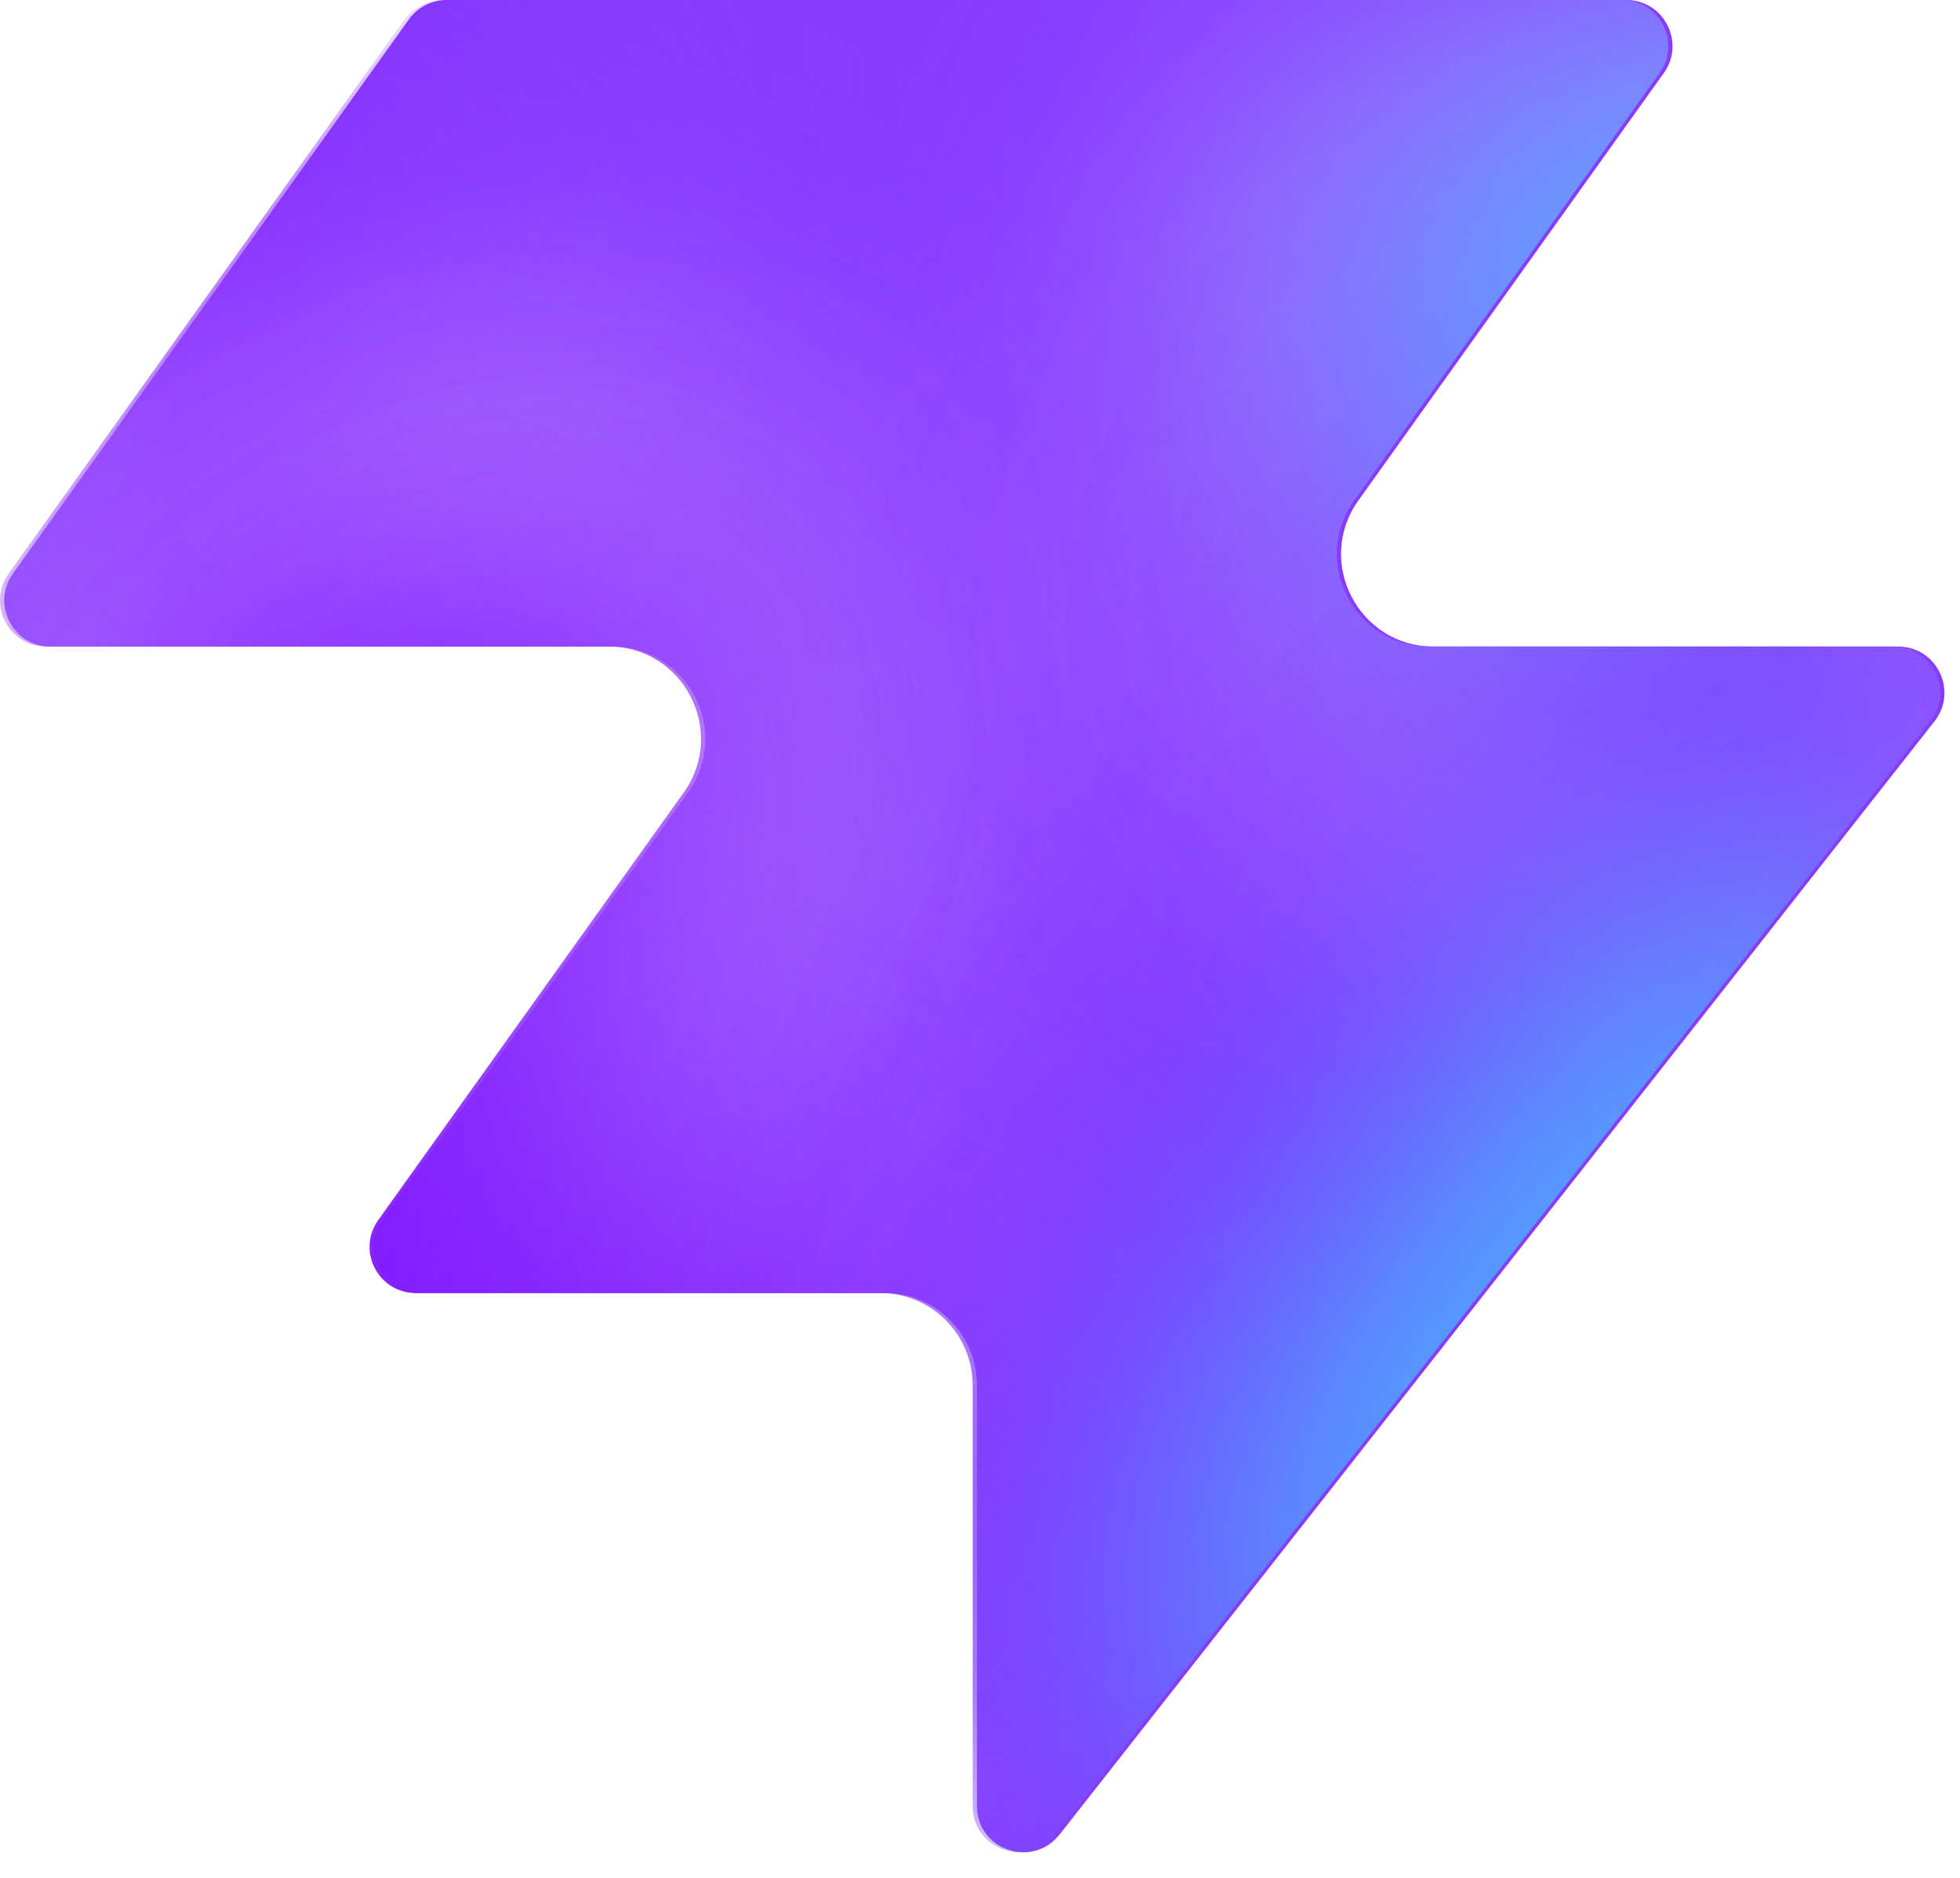
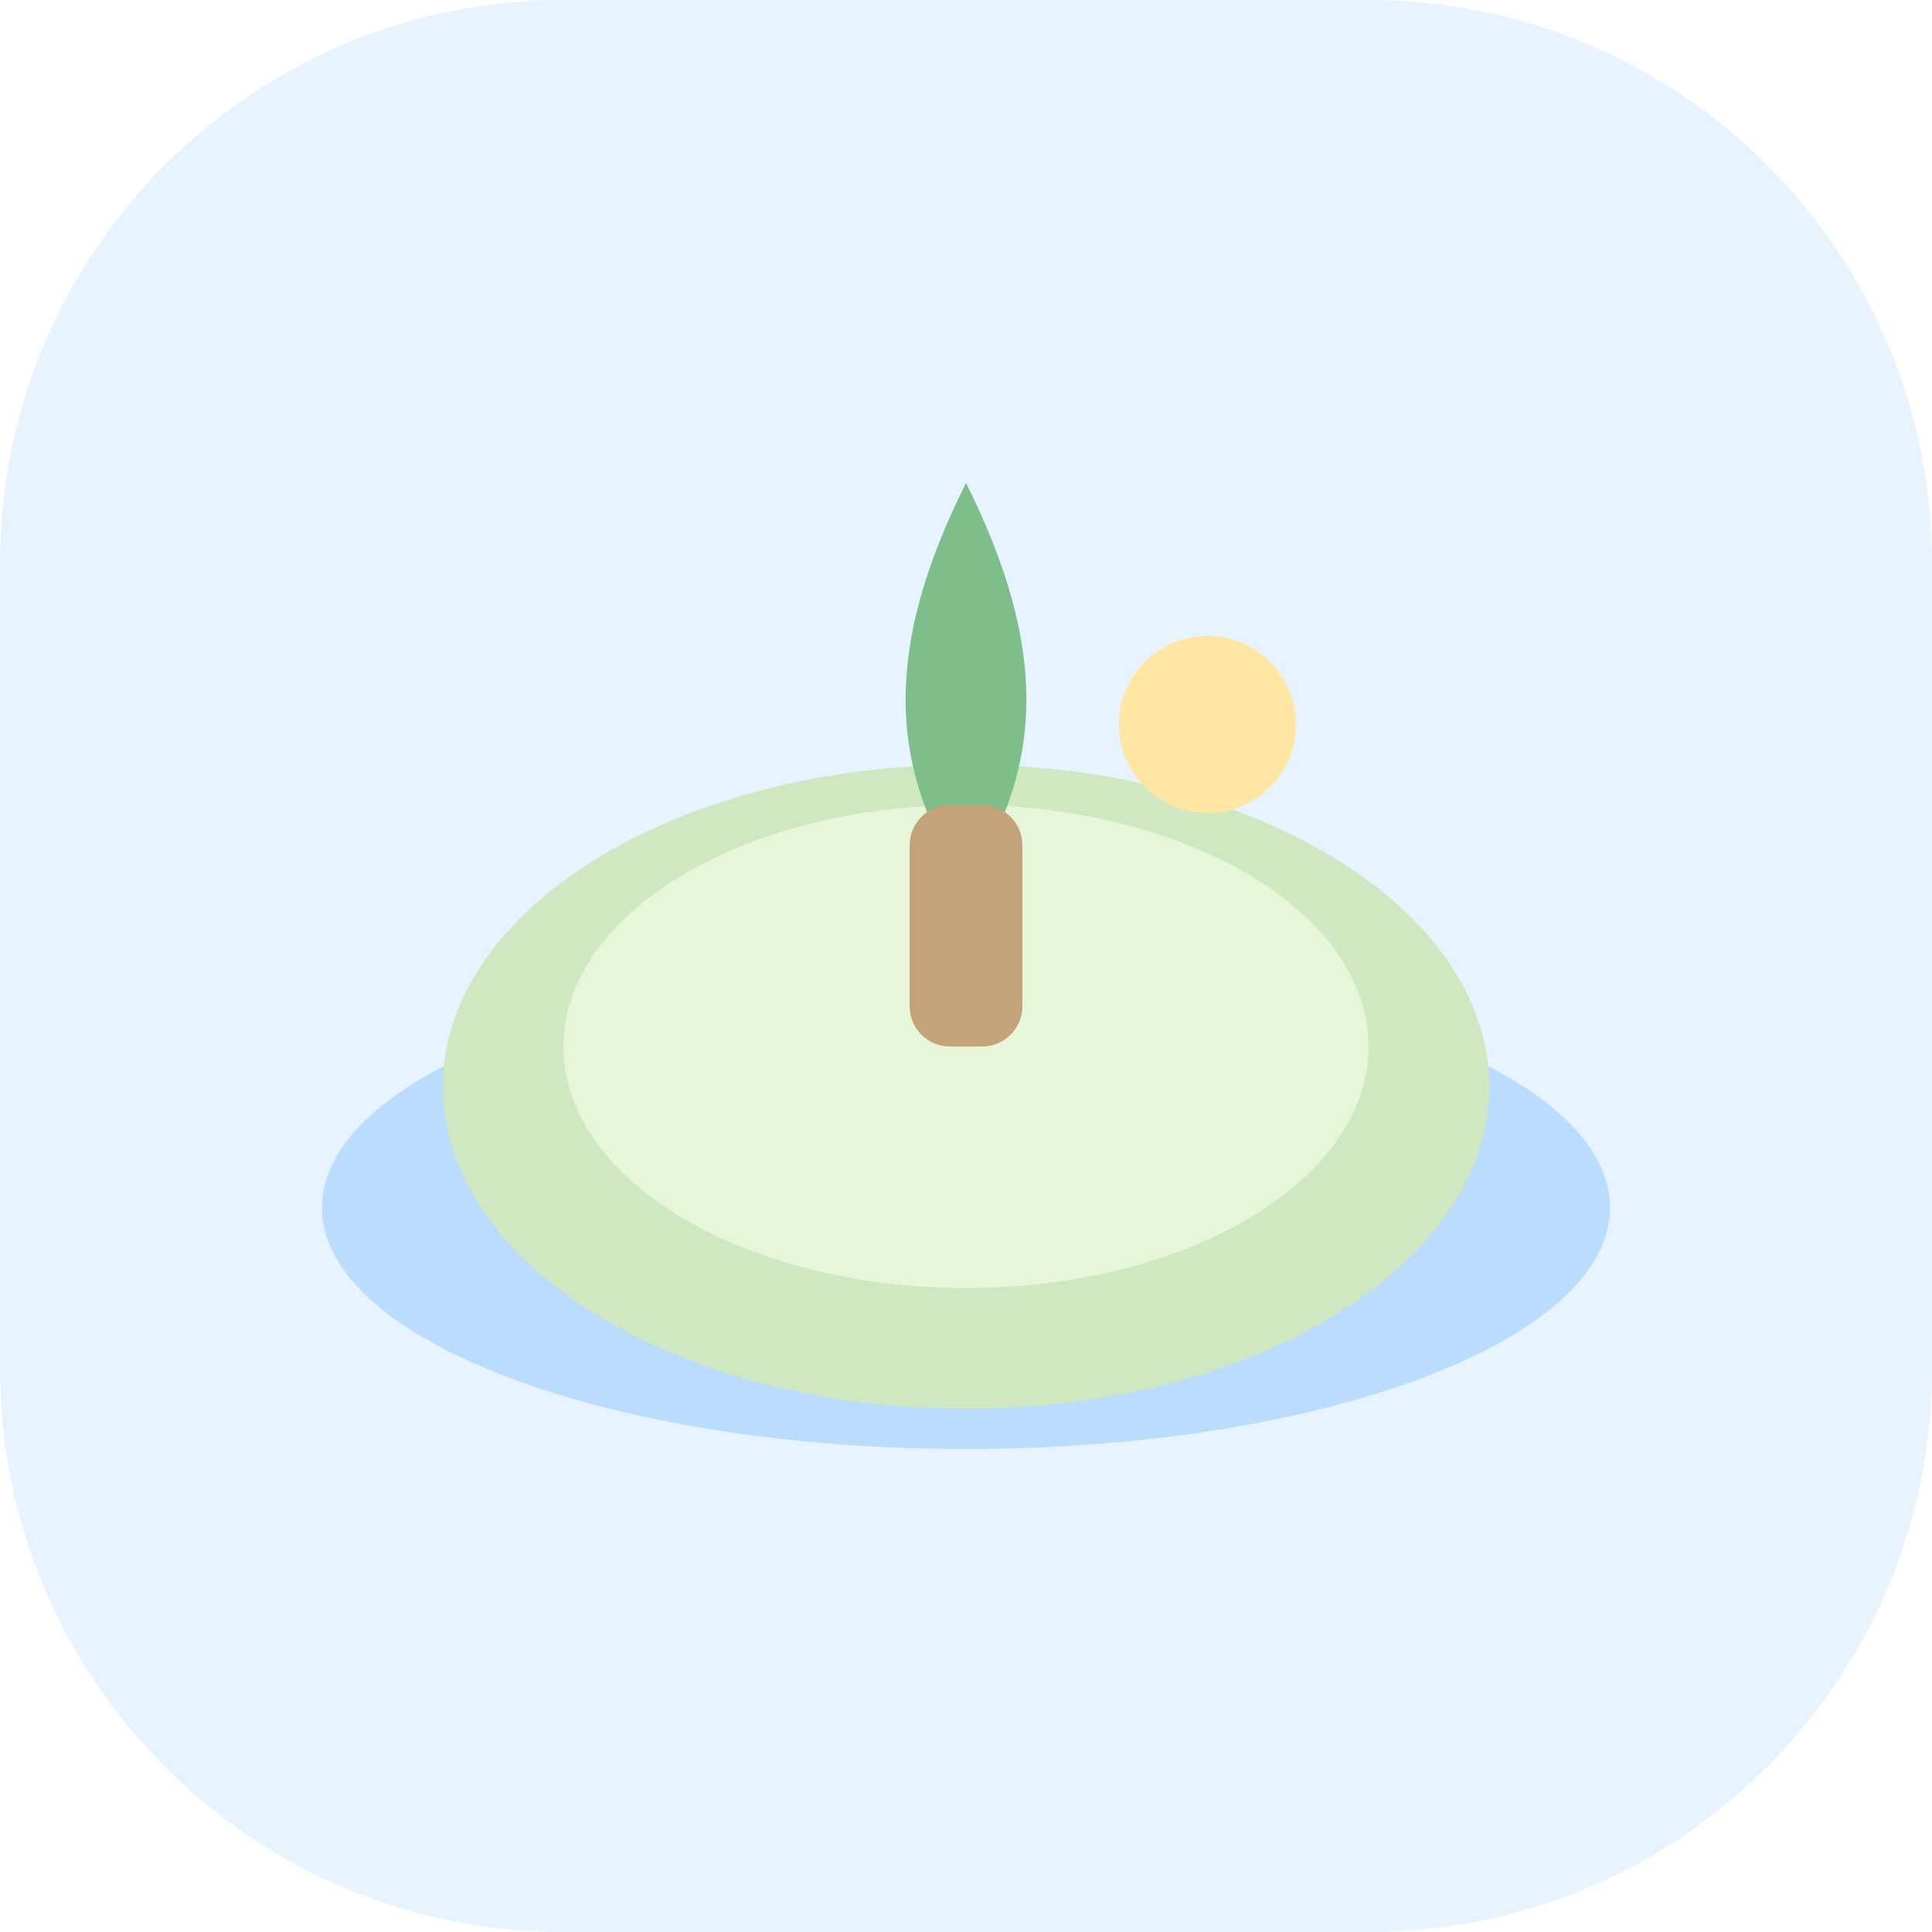
- <svg xmlns="http://www.w3.org/2000/svg" width="48" height="46" fill="none" viewBox="0 0 48 46">
-   <path fill="#863bff" d="M25.946 44.938c-.664.845-2.021.375-2.021-.698V33.937a2.26 2.26 0 0 0-2.262-2.262H10.287c-.92 0-1.456-1.04-.92-1.788l7.48-10.471c1.07-1.497 0-3.578-1.842-3.578H1.237c-.92 0-1.456-1.04-.92-1.788L10.013.474c.214-.297.556-.474.92-.474h28.894c.92 0 1.456 1.04.92 1.788l-7.48 10.471c-1.07 1.498 0 3.579 1.842 3.579h11.377c.943 0 1.473 1.088.89 1.83L25.947 44.94z" style="fill:#863bff;fill:color(display-p3 .525 .23 1);fill-opacity:1" />
-   <mask id="a" width="48" height="46" x="0" y="0" maskUnits="userSpaceOnUse" style="mask-type:alpha">
-     <path fill="#000" d="M25.842 44.938c-.664.844-2.021.375-2.021-.698V33.937a2.26 2.26 0 0 0-2.262-2.262H10.183c-.92 0-1.456-1.04-.92-1.788l7.48-10.471c1.07-1.498 0-3.579-1.842-3.579H1.133c-.92 0-1.456-1.04-.92-1.787L9.91.473c.214-.297.556-.474.92-.474h28.894c.92 0 1.456 1.04.92 1.788l-7.48 10.471c-1.07 1.498 0 3.578 1.842 3.578h11.377c.943 0 1.473 1.088.89 1.832L25.843 44.94z" style="fill:#000;fill-opacity:1" />
-   </mask>
-   <g mask="url(#a)">
-     <g filter="url(#b)">
-       <ellipse cx="5.508" cy="14.704" fill="#ede6ff" rx="5.508" ry="14.704" style="fill:#ede6ff;fill:color(display-p3 .927 .903 1);fill-opacity:1" transform="matrix(.00324 1 1 -.00324 -4.47 31.516)" />
-     </g>
-     <g filter="url(#c)">
-       <ellipse cx="10.399" cy="29.851" fill="#ede6ff" rx="10.399" ry="29.851" style="fill:#ede6ff;fill:color(display-p3 .927 .903 1);fill-opacity:1" transform="matrix(.00324 1 1 -.00324 -39.328 7.883)" />
-     </g>
-     <g filter="url(#d)">
-       <ellipse cx="5.508" cy="30.487" fill="#7e14ff" rx="5.508" ry="30.487" style="fill:#7e14ff;fill:color(display-p3 .492 .077 1);fill-opacity:1" transform="rotate(89.814 -25.913 -14.639)scale(1 -1)" />
-     </g>
-     <g filter="url(#e)">
-       <ellipse cx="5.508" cy="30.599" fill="#7e14ff" rx="5.508" ry="30.599" style="fill:#7e14ff;fill:color(display-p3 .492 .077 1);fill-opacity:1" transform="rotate(89.814 -32.644 -3.334)scale(1 -1)" />
-     </g>
-     <g filter="url(#f)">
-       <ellipse cx="5.508" cy="30.599" fill="#7e14ff" rx="5.508" ry="30.599" style="fill:#7e14ff;fill:color(display-p3 .492 .077 1);fill-opacity:1" transform="matrix(.00324 1 1 -.00324 -34.34 30.47)" />
-     </g>
-     <g filter="url(#g)">
-       <ellipse cx="14.072" cy="22.078" fill="#ede6ff" rx="14.072" ry="22.078" style="fill:#ede6ff;fill:color(display-p3 .927 .903 1);fill-opacity:1" transform="rotate(93.35 24.506 48.493)scale(-1 1)" />
-     </g>
-     <g filter="url(#h)">
-       <ellipse cx="3.47" cy="21.501" fill="#7e14ff" rx="3.47" ry="21.501" style="fill:#7e14ff;fill:color(display-p3 .492 .077 1);fill-opacity:1" transform="rotate(89.009 28.708 47.59)scale(-1 1)" />
-     </g>
-     <g filter="url(#i)">
-       <ellipse cx="3.47" cy="21.501" fill="#7e14ff" rx="3.47" ry="21.501" style="fill:#7e14ff;fill:color(display-p3 .492 .077 1);fill-opacity:1" transform="rotate(89.009 28.708 47.59)scale(-1 1)" />
-     </g>
-     <g filter="url(#j)">
-       <ellipse cx=".387" cy="8.972" fill="#7e14ff" rx="4.407" ry="29.108" style="fill:#7e14ff;fill:color(display-p3 .492 .077 1);fill-opacity:1" transform="rotate(39.51 .387 8.972)" />
-     </g>
-     <g filter="url(#k)">
-       <ellipse cx="47.523" cy="-6.092" fill="#7e14ff" rx="4.407" ry="29.108" style="fill:#7e14ff;fill:color(display-p3 .492 .077 1);fill-opacity:1" transform="rotate(37.892 47.523 -6.092)" />
-     </g>
-     <g filter="url(#l)">
-       <ellipse cx="41.412" cy="6.333" fill="#47bfff" rx="5.971" ry="9.665" style="fill:#47bfff;fill:color(display-p3 .28 .748 1);fill-opacity:1" transform="rotate(37.892 41.412 6.333)" />
-     </g>
-     <g filter="url(#m)">
-       <ellipse cx="-1.879" cy="38.332" fill="#7e14ff" rx="4.407" ry="29.108" style="fill:#7e14ff;fill:color(display-p3 .492 .077 1);fill-opacity:1" transform="rotate(37.892 -1.88 38.332)" />
-     </g>
-     <g filter="url(#n)">
-       <ellipse cx="-1.879" cy="38.332" fill="#7e14ff" rx="4.407" ry="29.108" style="fill:#7e14ff;fill:color(display-p3 .492 .077 1);fill-opacity:1" transform="rotate(37.892 -1.88 38.332)" />
-     </g>
-     <g filter="url(#o)">
-       <ellipse cx="35.651" cy="29.907" fill="#7e14ff" rx="4.407" ry="29.108" style="fill:#7e14ff;fill:color(display-p3 .492 .077 1);fill-opacity:1" transform="rotate(37.892 35.651 29.907)" />
-     </g>
-     <g filter="url(#p)">
-       <ellipse cx="38.418" cy="32.4" fill="#47bfff" rx="5.971" ry="15.297" style="fill:#47bfff;fill:color(display-p3 .28 .748 1);fill-opacity:1" transform="rotate(37.892 38.418 32.4)" />
-     </g>
-   </g>
-   <defs>
-     <filter id="b" width="60.045" height="41.654" x="-19.77" y="16.149" color-interpolation-filters="sRGB" filterUnits="userSpaceOnUse">
-       <feFlood flood-opacity="0" result="BackgroundImageFix" />
-       <feBlend in="SourceGraphic" in2="BackgroundImageFix" result="shape" />
-       <feGaussianBlur result="effect1_foregroundBlur_2002_17158" stdDeviation="7.659" />
-     </filter>
-     <filter id="c" width="90.34" height="51.437" x="-54.613" y="-7.533" color-interpolation-filters="sRGB" filterUnits="userSpaceOnUse">
-       <feFlood flood-opacity="0" result="BackgroundImageFix" />
-       <feBlend in="SourceGraphic" in2="BackgroundImageFix" result="shape" />
-       <feGaussianBlur result="effect1_foregroundBlur_2002_17158" stdDeviation="7.659" />
-     </filter>
-     <filter id="d" width="79.355" height="29.4" x="-49.64" y="2.03" color-interpolation-filters="sRGB" filterUnits="userSpaceOnUse">
-       <feFlood flood-opacity="0" result="BackgroundImageFix" />
-       <feBlend in="SourceGraphic" in2="BackgroundImageFix" result="shape" />
-       <feGaussianBlur result="effect1_foregroundBlur_2002_17158" stdDeviation="4.596" />
-     </filter>
-     <filter id="e" width="79.579" height="29.4" x="-45.045" y="20.029" color-interpolation-filters="sRGB" filterUnits="userSpaceOnUse">
-       <feFlood flood-opacity="0" result="BackgroundImageFix" />
-       <feBlend in="SourceGraphic" in2="BackgroundImageFix" result="shape" />
-       <feGaussianBlur result="effect1_foregroundBlur_2002_17158" stdDeviation="4.596" />
-     </filter>
-     <filter id="f" width="79.579" height="29.4" x="-43.513" y="21.178" color-interpolation-filters="sRGB" filterUnits="userSpaceOnUse">
-       <feFlood flood-opacity="0" result="BackgroundImageFix" />
-       <feBlend in="SourceGraphic" in2="BackgroundImageFix" result="shape" />
-       <feGaussianBlur result="effect1_foregroundBlur_2002_17158" stdDeviation="4.596" />
-     </filter>
-     <filter id="g" width="74.749" height="58.852" x="15.756" y="-17.901" color-interpolation-filters="sRGB" filterUnits="userSpaceOnUse">
-       <feFlood flood-opacity="0" result="BackgroundImageFix" />
-       <feBlend in="SourceGraphic" in2="BackgroundImageFix" result="shape" />
-       <feGaussianBlur result="effect1_foregroundBlur_2002_17158" stdDeviation="7.659" />
-     </filter>
-     <filter id="h" width="61.377" height="25.362" x="23.548" y="2.284" color-interpolation-filters="sRGB" filterUnits="userSpaceOnUse">
-       <feFlood flood-opacity="0" result="BackgroundImageFix" />
-       <feBlend in="SourceGraphic" in2="BackgroundImageFix" result="shape" />
-       <feGaussianBlur result="effect1_foregroundBlur_2002_17158" stdDeviation="4.596" />
-     </filter>
-     <filter id="i" width="61.377" height="25.362" x="23.548" y="2.284" color-interpolation-filters="sRGB" filterUnits="userSpaceOnUse">
-       <feFlood flood-opacity="0" result="BackgroundImageFix" />
-       <feBlend in="SourceGraphic" in2="BackgroundImageFix" result="shape" />
-       <feGaussianBlur result="effect1_foregroundBlur_2002_17158" stdDeviation="4.596" />
-     </filter>
-     <filter id="j" width="56.045" height="63.649" x="-27.636" y="-22.853" color-interpolation-filters="sRGB" filterUnits="userSpaceOnUse">
-       <feFlood flood-opacity="0" result="BackgroundImageFix" />
-       <feBlend in="SourceGraphic" in2="BackgroundImageFix" result="shape" />
-       <feGaussianBlur result="effect1_foregroundBlur_2002_17158" stdDeviation="4.596" />
-     </filter>
-     <filter id="k" width="54.814" height="64.646" x="20.116" y="-38.415" color-interpolation-filters="sRGB" filterUnits="userSpaceOnUse">
-       <feFlood flood-opacity="0" result="BackgroundImageFix" />
-       <feBlend in="SourceGraphic" in2="BackgroundImageFix" result="shape" />
-       <feGaussianBlur result="effect1_foregroundBlur_2002_17158" stdDeviation="4.596" />
-     </filter>
-     <filter id="l" width="33.541" height="35.313" x="24.641" y="-11.323" color-interpolation-filters="sRGB" filterUnits="userSpaceOnUse">
-       <feFlood flood-opacity="0" result="BackgroundImageFix" />
-       <feBlend in="SourceGraphic" in2="BackgroundImageFix" result="shape" />
-       <feGaussianBlur result="effect1_foregroundBlur_2002_17158" stdDeviation="4.596" />
-     </filter>
-     <filter id="m" width="54.814" height="64.646" x="-29.286" y="6.009" color-interpolation-filters="sRGB" filterUnits="userSpaceOnUse">
-       <feFlood flood-opacity="0" result="BackgroundImageFix" />
-       <feBlend in="SourceGraphic" in2="BackgroundImageFix" result="shape" />
-       <feGaussianBlur result="effect1_foregroundBlur_2002_17158" stdDeviation="4.596" />
-     </filter>
-     <filter id="n" width="54.814" height="64.646" x="-29.286" y="6.009" color-interpolation-filters="sRGB" filterUnits="userSpaceOnUse">
-       <feFlood flood-opacity="0" result="BackgroundImageFix" />
-       <feBlend in="SourceGraphic" in2="BackgroundImageFix" result="shape" />
-       <feGaussianBlur result="effect1_foregroundBlur_2002_17158" stdDeviation="4.596" />
-     </filter>
-     <filter id="o" width="54.814" height="64.646" x="8.244" y="-2.416" color-interpolation-filters="sRGB" filterUnits="userSpaceOnUse">
-       <feFlood flood-opacity="0" result="BackgroundImageFix" />
-       <feBlend in="SourceGraphic" in2="BackgroundImageFix" result="shape" />
-       <feGaussianBlur result="effect1_foregroundBlur_2002_17158" stdDeviation="4.596" />
-     </filter>
-     <filter id="p" width="39.409" height="43.623" x="18.713" y="10.588" color-interpolation-filters="sRGB" filterUnits="userSpaceOnUse">
-       <feFlood flood-opacity="0" result="BackgroundImageFix" />
-       <feBlend in="SourceGraphic" in2="BackgroundImageFix" result="shape" />
-       <feGaussianBlur result="effect1_foregroundBlur_2002_17158" stdDeviation="4.596" />
-     </filter>
-   </defs>
+ <svg xmlns="http://www.w3.org/2000/svg" viewBox="0 0 48 48">
+   <rect width="48" height="48" rx="14" fill="#e7f3ff" />
+   <ellipse cx="24" cy="30" rx="16" ry="6" fill="#b9dcff" />
+   <ellipse cx="24" cy="27" rx="13" ry="8" fill="#cfe8c2" />
+   <ellipse cx="24" cy="26" rx="10" ry="6" fill="#e7f6d8" />
+   <path d="M24 12c2 4 2 7 0 10-2-3-2-6 0-10z" fill="#7dbe8a" />
+   <rect x="22.6" y="20" width="2.8" height="6" rx="1" fill="#c4a27a" />
+   <circle cx="30" cy="18" r="2.2" fill="#ffe7a3" />
</svg>
